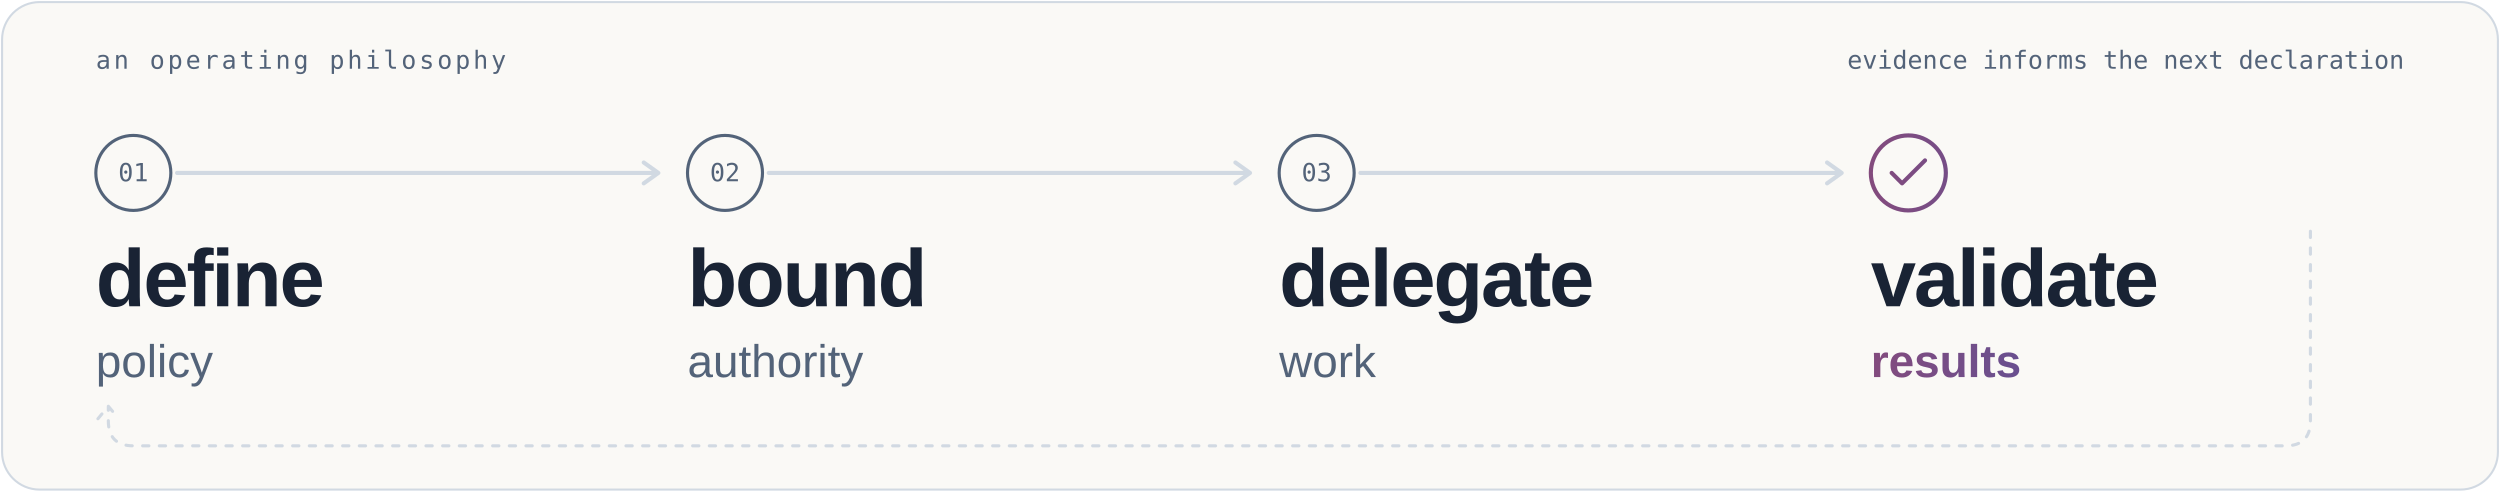
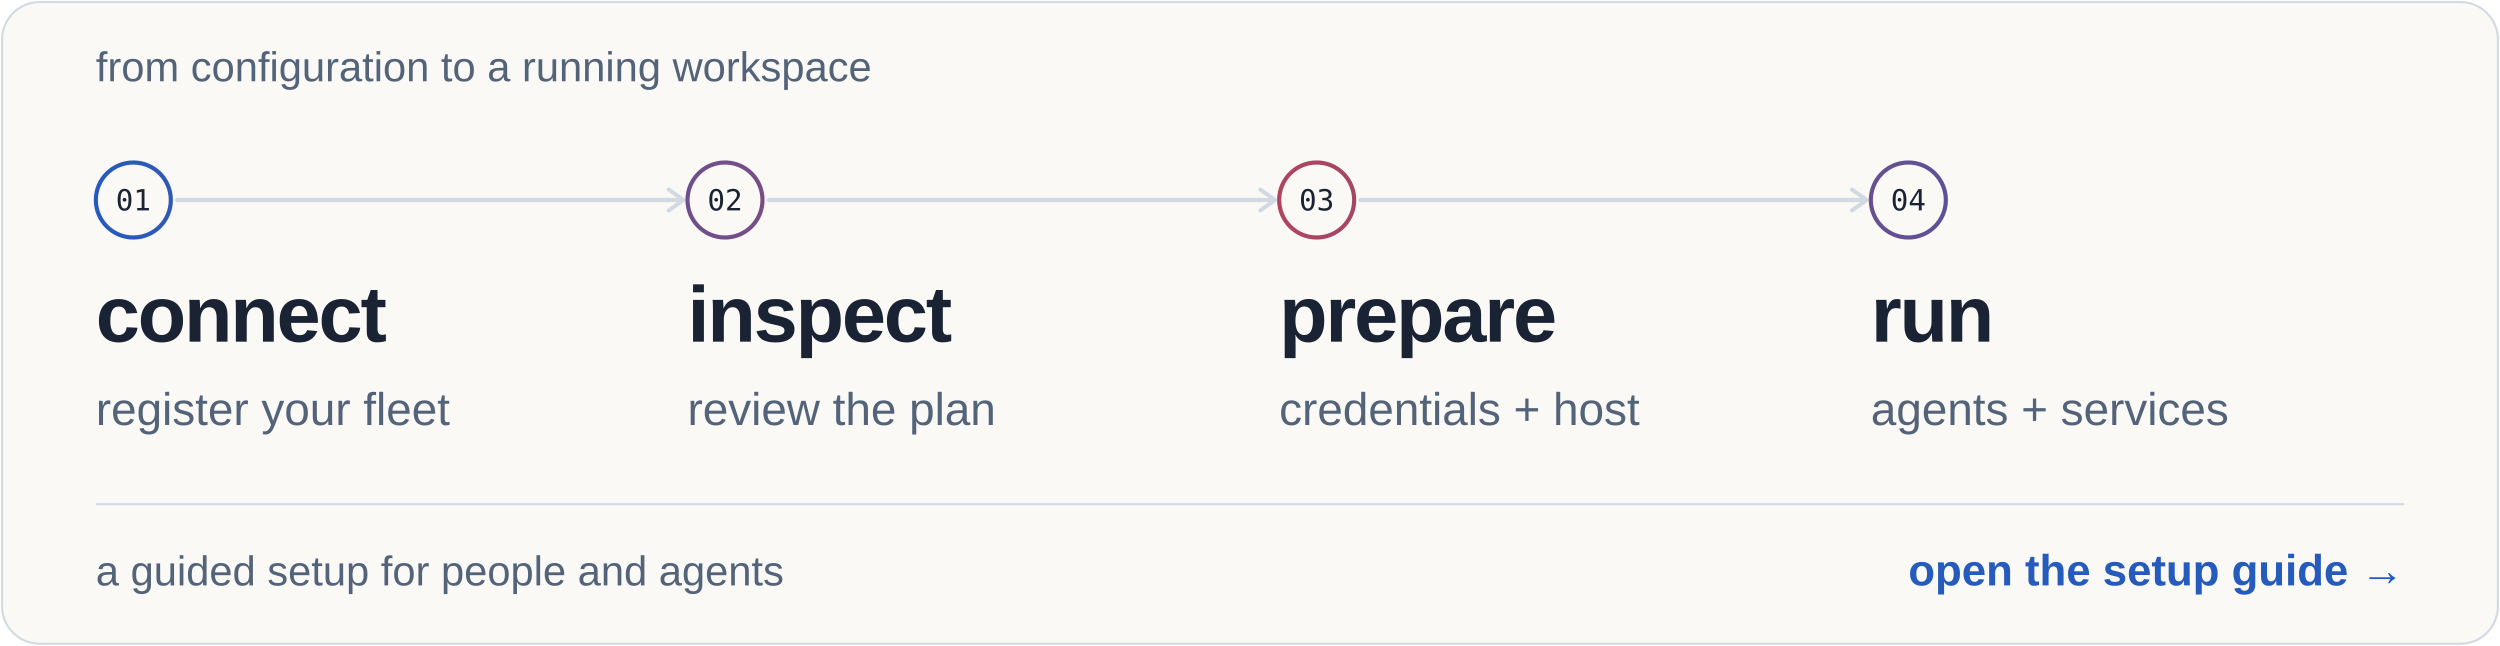
- <svg xmlns="http://www.w3.org/2000/svg" width="1200" height="236" viewBox="0 0 1200 236" role="img" aria-labelledby="title desc">
+ <svg xmlns="http://www.w3.org/2000/svg" width="1200" height="310" viewBox="0 0 1200 310" role="img" aria-labelledby="title desc">
  <defs>
    <linearGradient id="ink" x1="44" y1="0" x2="1156" y2="0" gradientUnits="userSpaceOnUse">
      <stop stop-color="#255bbd" />
-       <stop offset=".3" stop-color="#b3435d" />
-       <stop offset=".65" stop-color="#b3435d" />
+       <stop offset=".5" stop-color="#b3435d" />
      <stop offset="1" stop-color="#255bbd" />
    </linearGradient>
  </defs>
-   <rect x="1" y="1" width="1198" height="234" rx="18" fill="#faf9f6" stroke="#d1d9e2" />
-   <g font-family="ui-monospace, 'DejaVu Sans Mono', monospace" font-size="12" fill="#536379">
-     <text x="46" y="33" letter-spacing="1.4">an operating philosophy</text>
-     <text x="1154" y="33" text-anchor="end">evidence informs the next declaration</text>
+   <rect x="1" y="1" width="1198" height="308" rx="18" fill="#faf9f6" stroke="#d1d9e2" />
+   <text x="46" y="39" font-family="Arial, Helvetica, sans-serif" font-size="20" fill="#536379">from configuration to a running workspace</text>
+   <path d="M85 96H328m-7-5 7 5-7 5M369 96H612m-7-5 7 5-7 5M653 96H896m-7-5 7 5-7 5" fill="none" stroke="#d1d9e2" stroke-width="2" stroke-linecap="round" stroke-linejoin="round" />
+   <g fill="#faf9f6" stroke="url(#ink)" stroke-width="2">
+     <circle cx="64" cy="96" r="18" />
+     <circle cx="348" cy="96" r="18" />
+     <circle cx="632" cy="96" r="18" />
+     <circle cx="916" cy="96" r="18" />
  </g>
-   <path d="M85 83H316m-7-5 7 5-7 5M369 83H600m-7-5 7 5-7 5M653 83H884m-7-5 7 5-7 5" fill="none" stroke="#d1d9e2" stroke-width="2" stroke-linecap="round" stroke-linejoin="round" />
-   <g fill="#faf9f6" stroke="#536379" stroke-width="1.5">
-     <circle cx="64" cy="83" r="18" />
-     <circle cx="348" cy="83" r="18" />
-     <circle cx="632" cy="83" r="18" />
+   <g font-family="ui-monospace, 'DejaVu Sans Mono', monospace" font-size="14" text-anchor="middle" fill="#192334">
+     <text x="64" y="101">01</text>
+     <text x="348" y="101">02</text>
+     <text x="632" y="101">03</text>
+     <text x="916" y="101">04</text>
  </g>
-   <circle cx="916" cy="83" r="18" fill="#faf9f6" stroke="url(#ink)" stroke-width="2" />
-   <g font-family="ui-monospace, 'DejaVu Sans Mono', monospace" font-size="12" text-anchor="middle" fill="#536379">
-     <text x="64" y="87">01</text>
-     <text x="348" y="87">02</text>
-     <text x="632" y="87">03</text>
-   </g>
-   <path d="m908 83 5 5 11-11" fill="none" stroke="url(#ink)" stroke-width="2" stroke-linecap="round" stroke-linejoin="round" />
-   <g font-family="Arial, Helvetica, sans-serif" font-size="39" font-weight="700" letter-spacing="-1" fill="#192334">
-     <text x="46" y="147">define</text>
-     <text x="330" y="147">bound</text>
-     <text x="614" y="147">delegate</text>
-     <text x="898" y="147">validate</text>
+   <g font-family="Arial, Helvetica, sans-serif" font-size="38" font-weight="700" letter-spacing="-1" fill="#192334">
+     <text x="46" y="164">connect</text>
+     <text x="330" y="164">inspect</text>
+     <text x="614" y="164">prepare</text>
+     <text x="898" y="164">run</text>
  </g>
  <g font-family="Arial, Helvetica, sans-serif" font-size="22" fill="#536379">
-     <text x="46" y="181">policy</text>
-     <text x="330" y="181">authority</text>
-     <text x="614" y="181">work</text>
-     <text x="898" y="181" fill="url(#ink)" font-weight="700">results</text>
+     <text x="46" y="204">register your fleet</text>
+     <text x="330" y="204">review the plan</text>
+     <text x="614" y="204">credentials + host</text>
+     <text x="898" y="204">agents + services</text>
  </g>
-   <path d="M1109 111V202Q1109 214 1097 214H64Q52 214 52 202v-7m-5 6 5-6 5 6" fill="none" stroke="#d1d9e2" stroke-width="1.5" stroke-dasharray="3 5" stroke-linecap="round" stroke-linejoin="round" />
+   <path d="M46 242H1154" stroke="#d1d9e2" />
+   <text x="46" y="281" font-family="Arial, Helvetica, sans-serif" font-size="20" fill="#536379">a guided setup for people and agents</text>
+   <text x="1154" y="281" text-anchor="end" font-family="Arial, Helvetica, sans-serif" font-size="21" font-weight="700" fill="#255bbd">open the setup guide →</text>
</svg>
